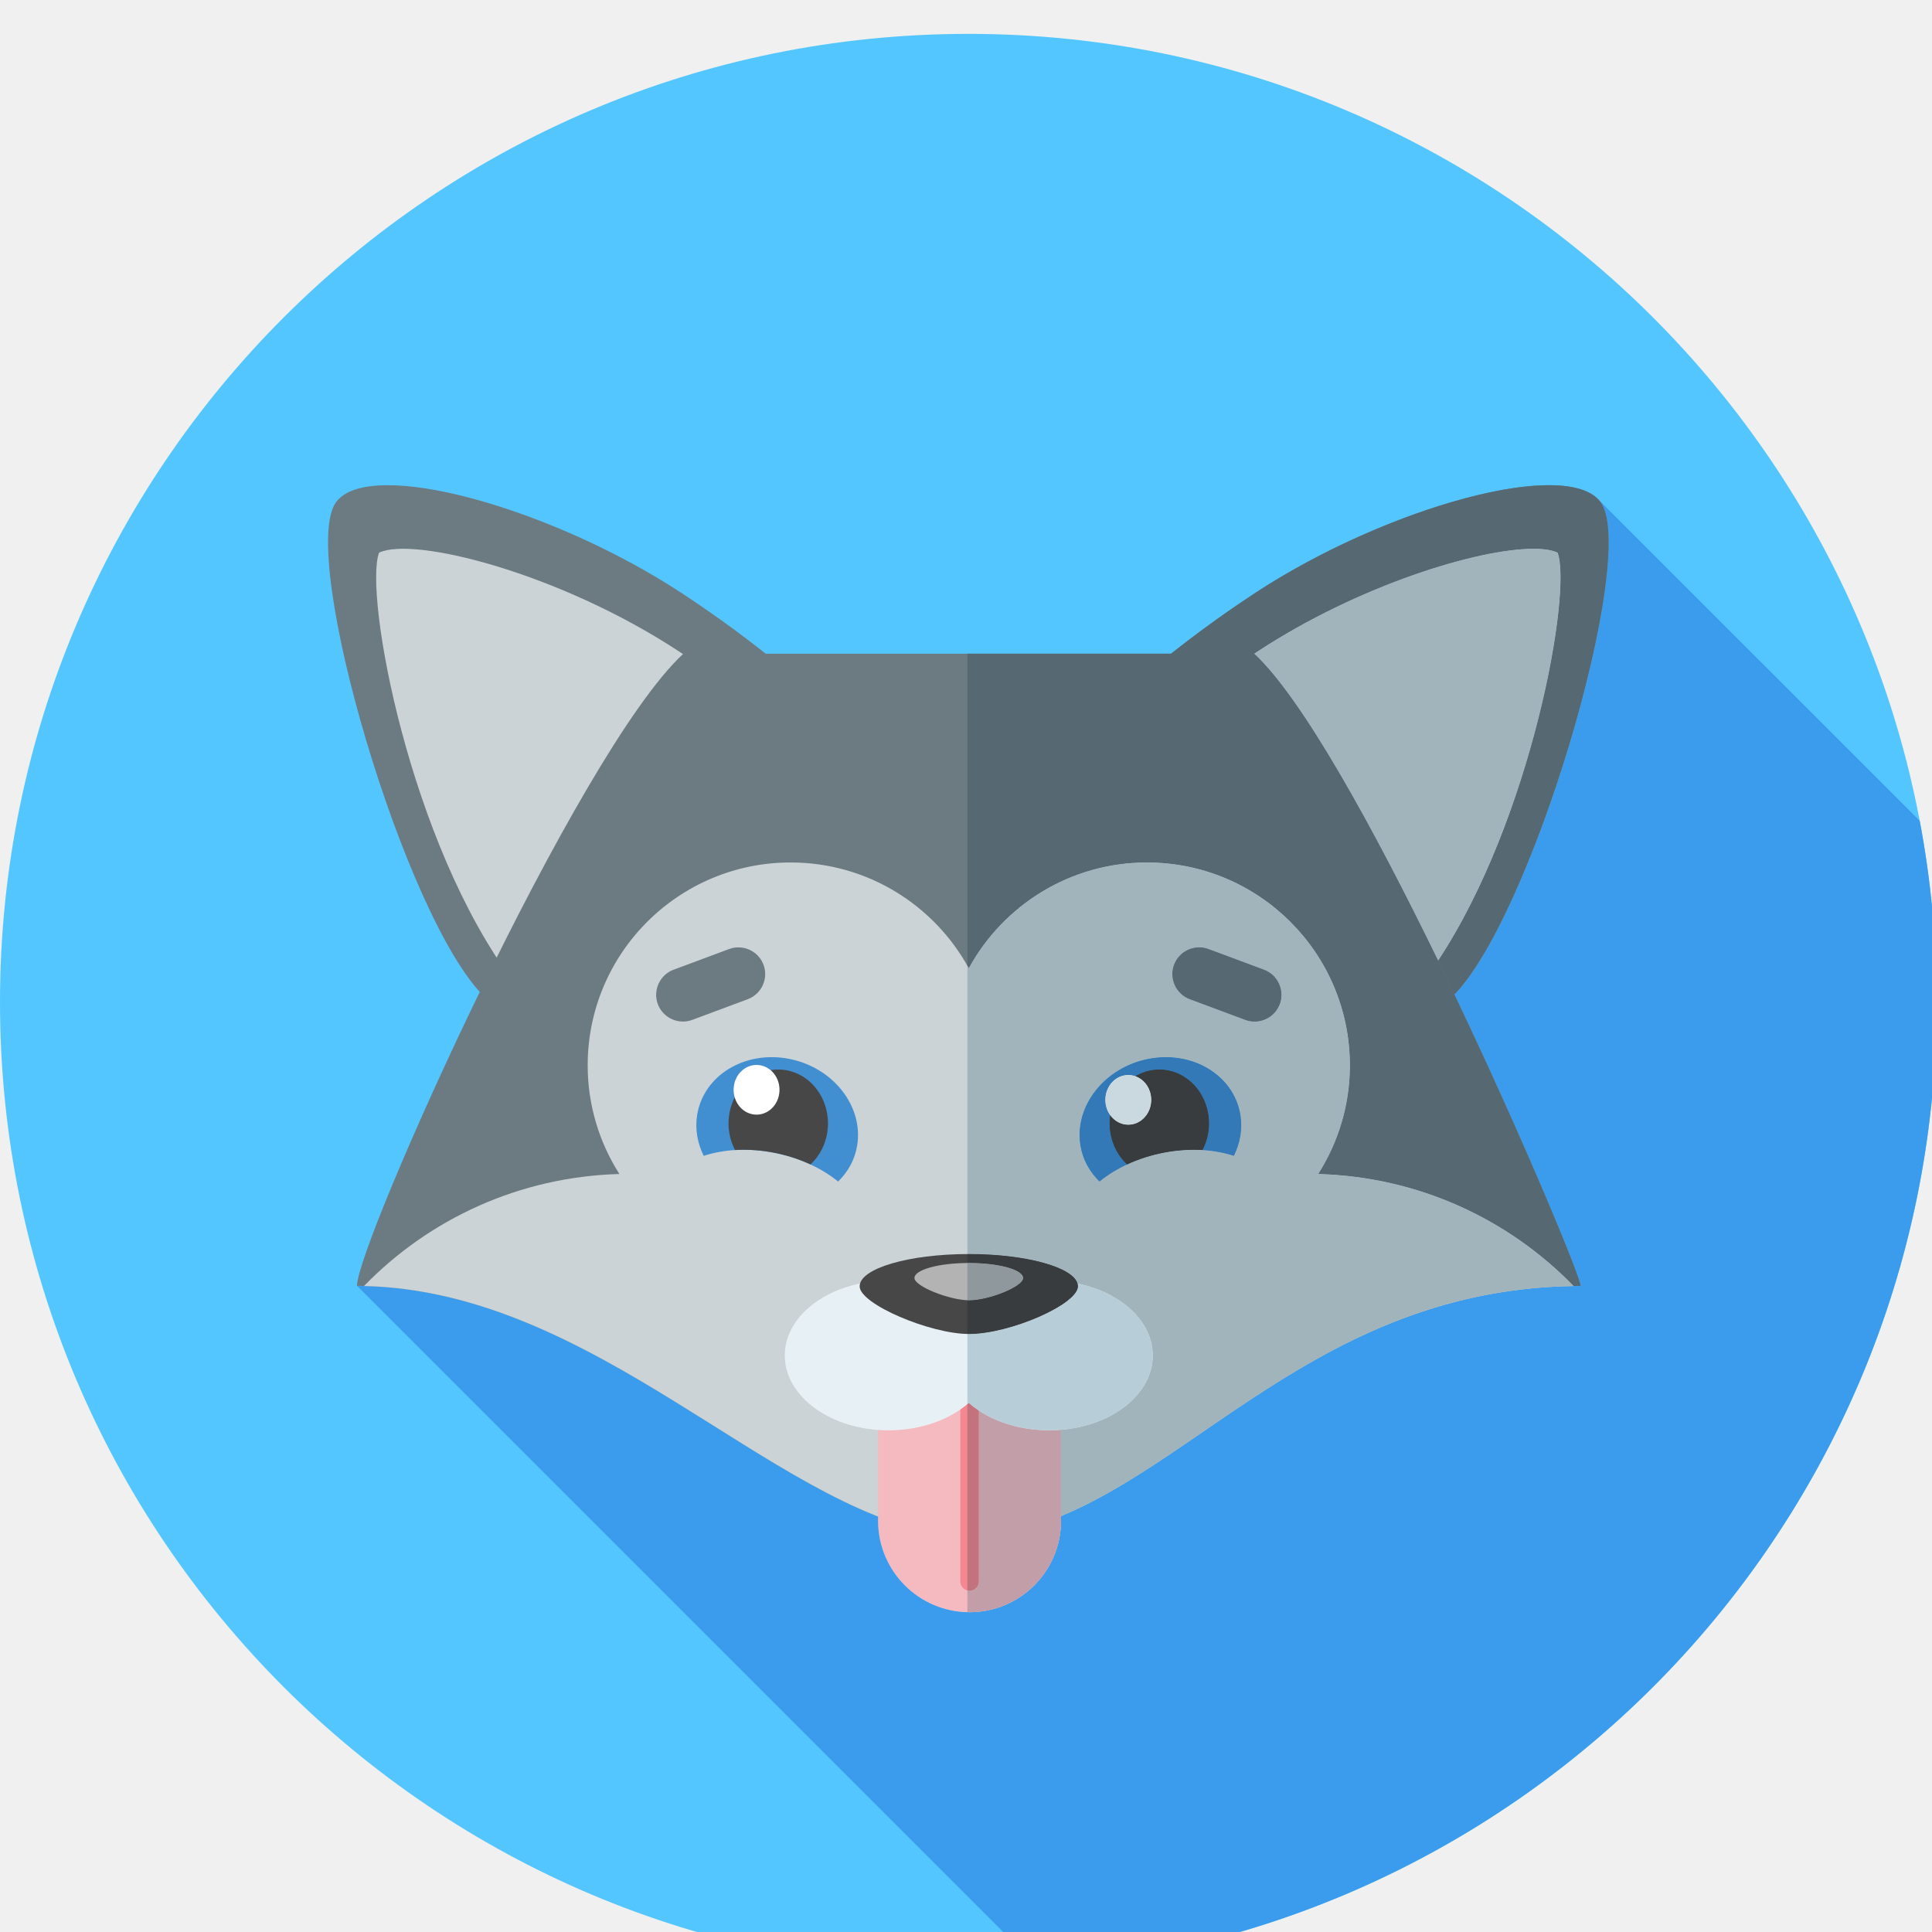
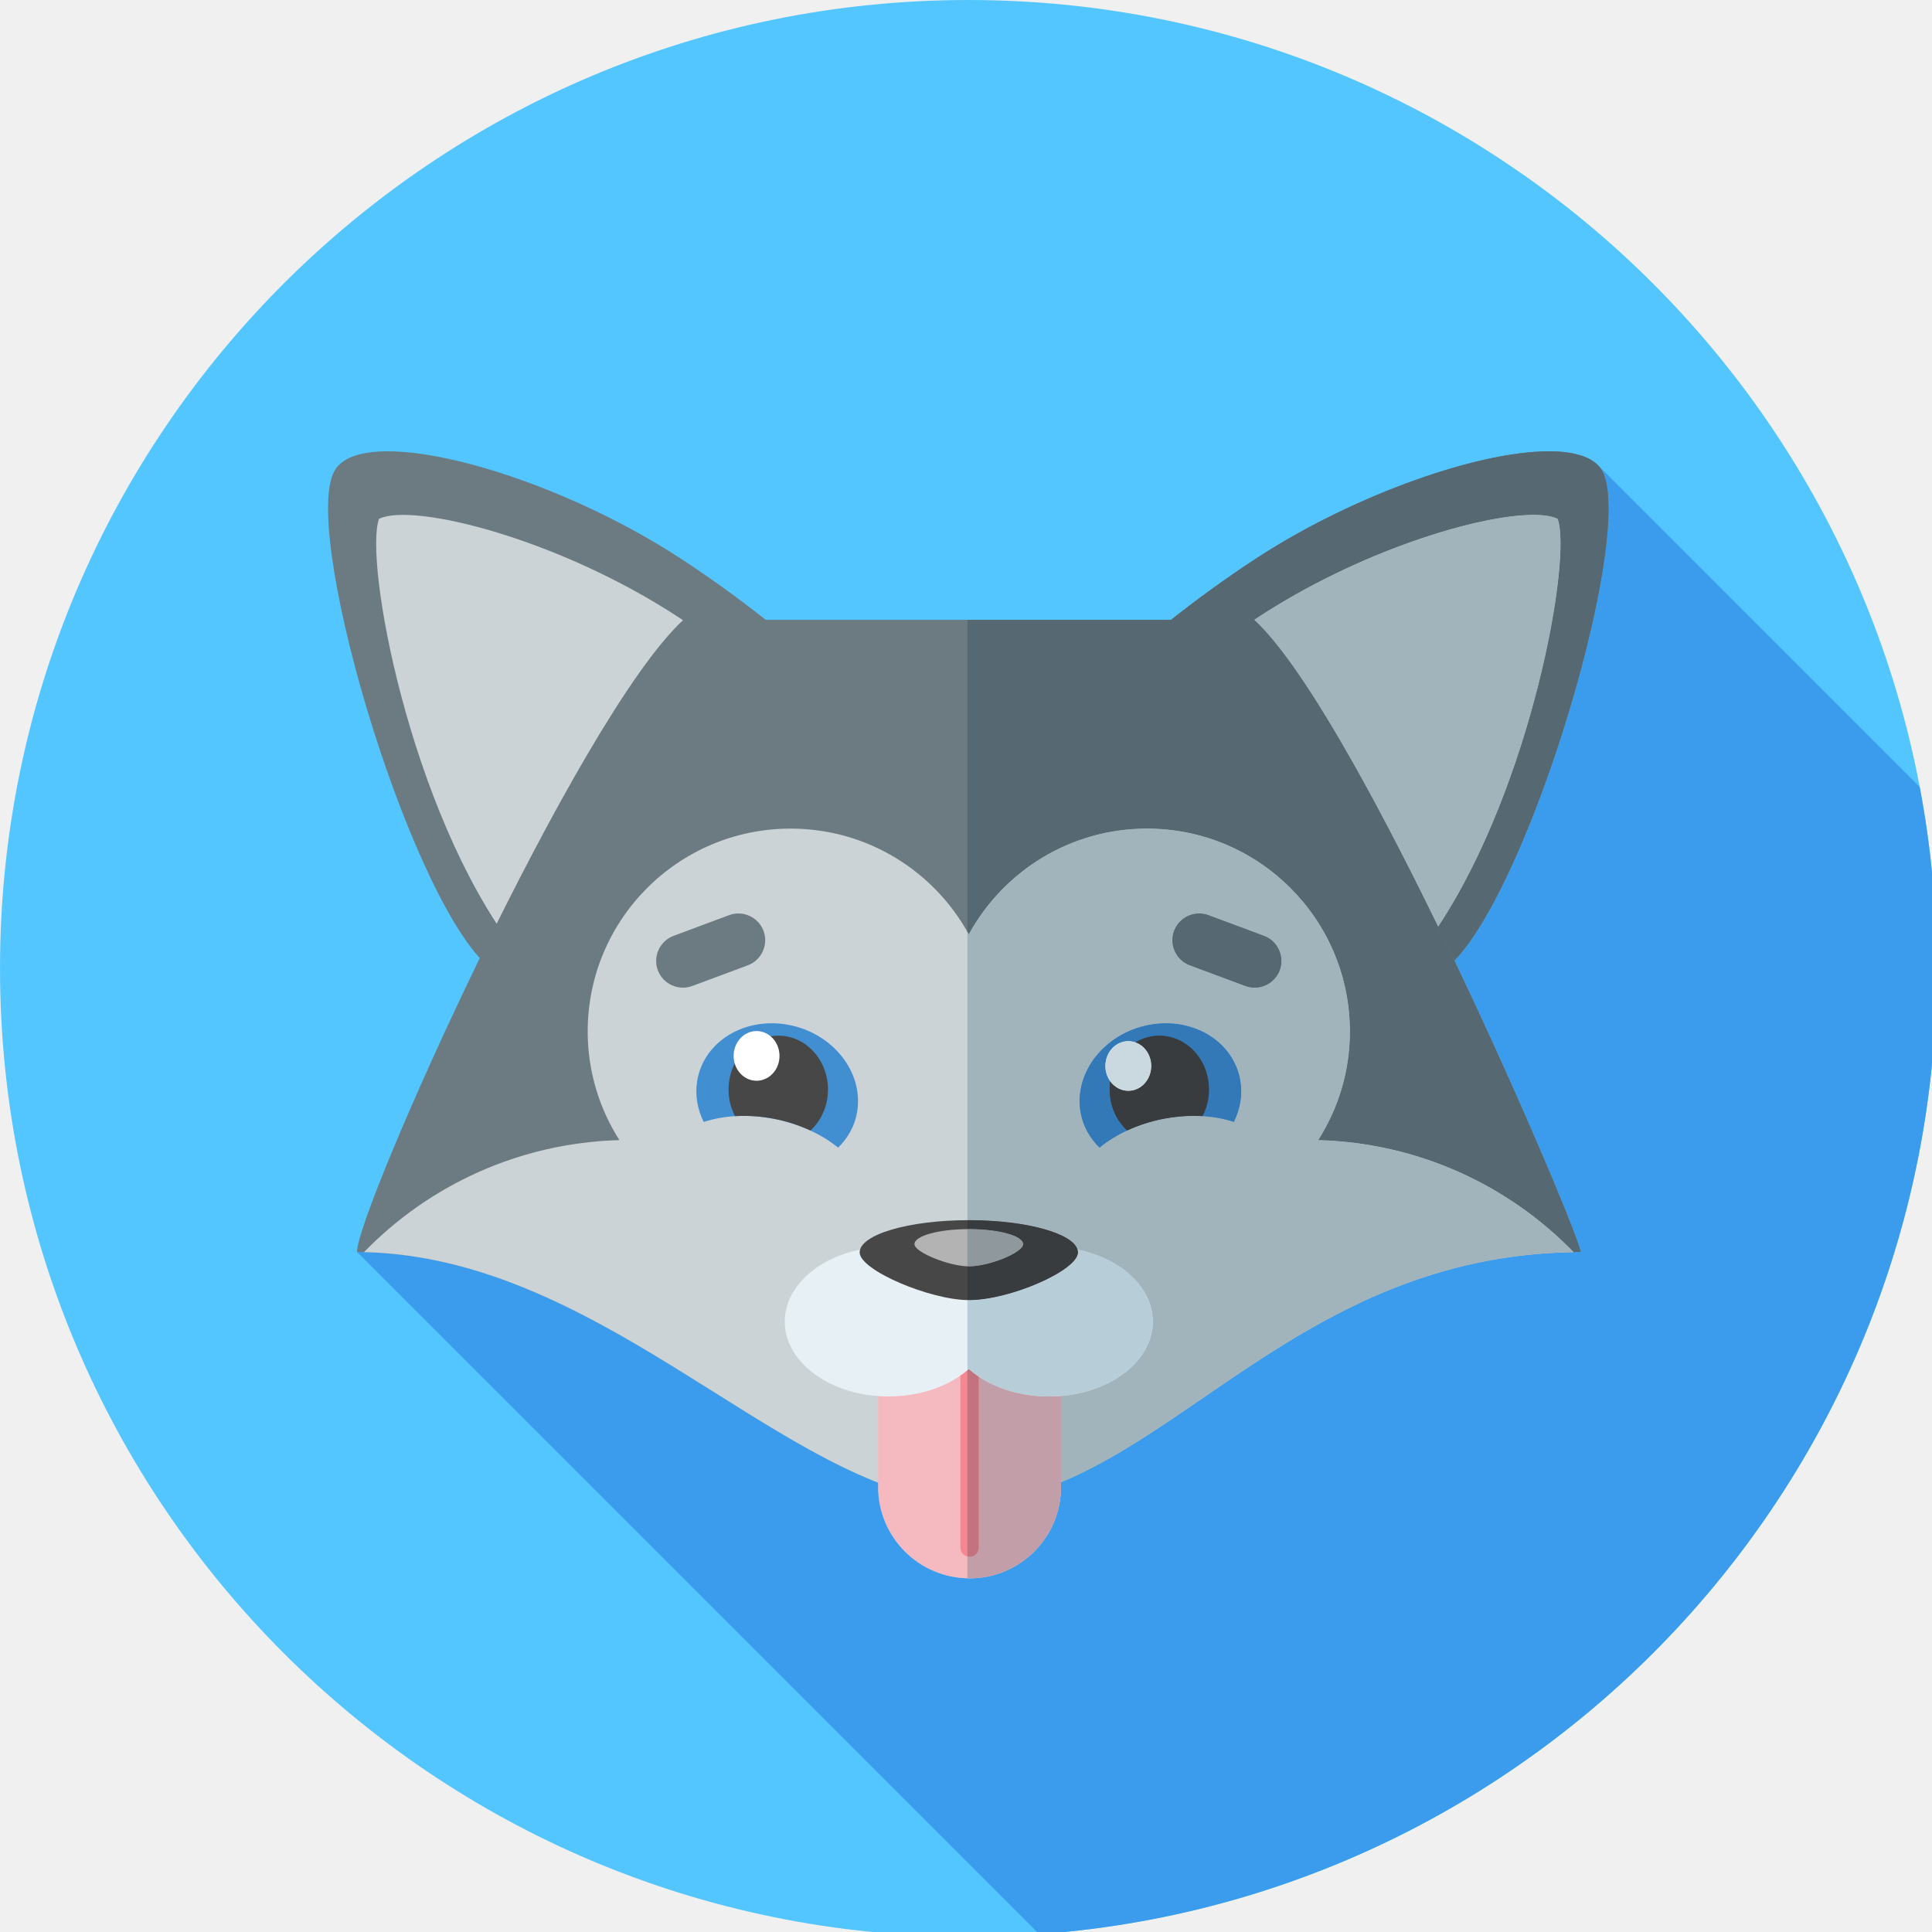
- <svg xmlns="http://www.w3.org/2000/svg" xmlns:xlink="http://www.w3.org/1999/xlink" version="1.1" x="0px" y="0px" width="174px" height="174px" viewBox="194.424 0 174 174" enable-background="new 194.424 0 174 174" xml:space="preserve">
+ <svg xmlns="http://www.w3.org/2000/svg" xmlns:xlink="http://www.w3.org/1999/xlink" version="1.1" x="0px" y="0px" width="174px" height="174px" viewBox="0 219.723 174 174" enable-background="new 0 219.723 174 174" xml:space="preserve">
  <defs>
</defs>
+   <path fill="#54C6FF" d="M174.423,306.935c0,48.166-39.045,87.212-87.211,87.212S0.001,355.101,0.001,306.935  s39.045-87.212,87.211-87.212S174.423,258.769,174.423,306.935" />
  <g>
    <defs>
-       <path id="SVGID_8_" d="M0,87.212c0,48.165,39.046,87.212,87.212,87.212    c48.165,0,87.212-39.047,87.212-87.212C174.424,39.046,135.377,0,87.212,0    C39.046,0,0,39.046,0,87.212" />
+       <path id="SVGID_6_" d="M0.001,306.935c0,48.164,39.045,87.212,87.211,87.212s87.211-39.048,87.211-87.212    c0-48.166-39.045-87.212-87.211-87.212S0.001,258.769,0.001,306.935" />
    </defs>
-     <clipPath id="SVGID_12_">
-       <use xlink:href="#SVGID_8_" overflow="visible" />
+     <clipPath id="SVGID_10_">
+       <use xlink:href="#SVGID_6_" overflow="visible" />
    </clipPath>
-     <g clip-path="url(#SVGID_12_)">
+     <g clip-path="url(#SVGID_10_)">
      <defs>
-         <polyline id="SVGID_10_" points="47.617,229.656 242.288,229.656 242.288,42.061 47.617,42.061      47.617,229.656    " />
+         <polyline id="SVGID_8_" points="32.153,453.68 244.671,453.68 244.671,261.708 32.153,261.708 32.153,453.68    " />
      </defs>
-       <clipPath id="SVGID_14_">
-         <use xlink:href="#SVGID_10_" overflow="visible" />
+       <clipPath id="SVGID_12_">
+         <use xlink:href="#SVGID_8_" overflow="visible" />
      </clipPath>
-       <path clip-path="url(#SVGID_14_)" fill="#EDB4C5" d="M126.174,165.258    c-7.942,3.972-16.578,6.769-25.673,8.16v0    C109.596,172.027,118.231,169.23,126.174,165.258 M126.215,165.237    c-0.003,0.001-0.005,0.002-0.007,0.003C126.21,165.24,126.212,165.239,126.215,165.237     M173.639,75.457c0.518,3.845,0.785,7.769,0.785,11.755l0,0    C174.424,83.226,174.156,79.301,173.639,75.457L173.639,75.457" />
-       <path clip-path="url(#SVGID_14_)" fill="#D64C6F" d="M140.757,42.576c0.145,0.31,0.253,0.686,0.328,1.12    c0.001,0,0.001,0.001,0.001,0.002c0.001,0.006,0.002,0.013,0.003,0.019    c0,0.001,0.001,0.002,0.001,0.003c0.001,0.006,0.002,0.012,0.003,0.018    c0,0.002,0.001,0.004,0.001,0.006c0.001,0.004,0.002,0.01,0.002,0.014    c0.001,0.003,0.001,0.006,0.002,0.01c0.001,0.003,0.001,0.006,0.002,0.01    c0,0.005,0.001,0.01,0.002,0.015c0,0.002,0.001,0.004,0.001,0.007    c0.001,0.005,0.002,0.011,0.003,0.017c0,0.002,0,0.004,0.001,0.006    c0.001,0.006,0.002,0.013,0.003,0.019c0,0.001,0,0.001,0,0.002    c0.07,0.458,0.105,0.978,0.109,1.548v0.012c0,0.056,0,0.114,0,0.171v0.011    c-0.004,0.623-0.044,1.303-0.117,2.033c-0.901,8.97-6.827,25.235-11.997,30.015    c4.427,8.431,7.294,17.378,7.361,25.342c0,0.002,0,0.003,0,0.005    c0,0.029,0,0.058,0.001,0.088c0,0.003,0,0.007,0,0.01c0,0.028,0,0.057,0,0.085    c0,0.003,0,0.006,0,0.009c0,0.029,0,0.059,0,0.088l0,0l0,0l0,0    c0,14.535-35.104,37.709-49.365,37.709c-8.204,0-27.313-9.028-39.206-20.156l52.605,52.605    c9.095-1.391,17.73-4.188,25.673-8.16c0.012-0.006,0.021-0.011,0.034-0.017    c0.002-0.001,0.004-0.002,0.007-0.003c28.584-14.317,48.209-43.88,48.209-78.025    c0-3.986-0.268-7.911-0.785-11.755L140.757,42.576" />
+       <path clip-path="url(#SVGID_12_)" fill="#3B9CED" d="M144.007,261.708L144.007,261.708l-0.004,0.003    c0.051,0.057,0.1,0.116,0.145,0.178l0,0c0.004,0.004,0.008,0.009,0.01,0.014c0.002,0.001,0.002,0.002,0.002,0.002    c0.004,0.004,0.006,0.008,0.01,0.012c0,0.001,0,0.001,0,0.001c0.004,0.005,0.006,0.009,0.01,0.014c0,0,0,0,0,0.001    c0.475,0.676,0.693,1.898,0.699,3.521v0.145c-0.008,1.949-0.311,4.449-0.84,7.262c0,0.001,0,0.002,0,0.003    c-0.002,0.01-0.006,0.023-0.008,0.033c-0.002,0.011-0.004,0.021-0.006,0.031c0,0.004,0,0.005-0.002,0.01    c-2.182,11.538-8.137,28.232-13.027,33.309c6.266,13.138,11.357,25.479,11.357,26.232c-0.107,0-0.221,0-0.332,0.002    c-0.102,0.002-0.203,0.005-0.301,0.012l0,0l0,0c-0.023,0-0.047,0.001-0.07,0.001c-0.006,0-0.01,0-0.016,0    c-0.018,0.001-0.035,0.001-0.053,0.001c-0.008,0-0.014,0.001-0.021,0.001c-0.016,0-0.033,0-0.049,0.001c-0.006,0-0.014,0-0.02,0    c-0.018,0.001-0.035,0.001-0.053,0.001c-0.004,0-0.012,0.001-0.016,0.001c-0.02,0-0.039,0.001-0.059,0.001    c-0.002,0-0.008,0-0.01,0c-6.107,0.143-11.398,1.445-16.141,3.36c-0.002,0.001-0.002,0.001-0.004,0.002    c-0.004,0.002-0.01,0.004-0.014,0.006c-8.602,3.478-15.396,8.969-21.99,13.197c0,0.001-0.002,0.001-0.002,0.002    c-0.002,0-0.002,0-0.002,0.001c-2.547,1.633-5.064,3.078-7.645,4.146v0.42l0,0c0,4.55-3.688,8.238-8.236,8.238    s-8.236-3.688-8.236-8.238v-0.375c-13.619-5.34-28.029-20.353-46.301-20.766c-0.203-0.014-0.42-0.014-0.625-0.014l61.439,61.438    c45.182-3.271,80.824-40.967,80.824-86.981c0-5.586-0.525-11.045-1.529-16.338L144.007,261.708" />
    </g>
  </g>
-   <path fill="#54C6FF" d="M368.847,90.263c0,48.166-39.046,87.212-87.212,87.212  s-87.211-39.046-87.211-87.212S233.469,3.051,281.635,3.051S368.847,42.097,368.847,90.263" />
+   <path fill="#6C7B82" d="M43.669,306.486c-7.184-6.935-16.867-39.916-13.395-44.598c3.023-4.075,19.396,0.518,31.063,8.159  c6.691,4.384,11.947,8.895,15.801,12.774C65.147,289.123,55.659,300.187,43.669,306.486" />
+   <path fill="#CBD3D6" d="M46.272,305.119c-9.396-12.467-13.52-34.976-12.131-38.675c3.137-1.492,16.266,1.857,26.941,8.852  c4.412,2.889,8.604,6.128,12.305,9.496L46.272,305.119z" />
+   <path fill="#6C7B82" d="M130.753,306.486c7.186-6.935,16.869-39.916,13.395-44.598c-3.021-4.075-19.396,0.518-31.061,8.159  c-6.691,4.384-11.947,8.895-15.801,12.774C109.276,289.123,118.763,300.187,130.753,306.486" />
+   <path fill="#CBD3D6" d="M128.151,305.119c9.396-12.467,13.52-34.976,12.131-38.675c-3.139-1.492-16.268,1.857-26.943,8.852  c-4.412,2.889-8.604,6.128-12.303,9.496L128.151,305.119" />
+   <path fill="#6C7B82" d="M142.353,332.478c-0.207,0-0.428,0-0.635,0.014c-24.766,0.387-36.145,19.832-51.766,22.352  c-0.881,0.152-1.791,0.221-2.701,0.221c-0.895,0-1.803-0.082-2.699-0.234c-15.275-2.604-31.035-21.869-51.768-22.338  c-0.205-0.014-0.426-0.014-0.633-0.014c0-3.787,19.836-48.116,29.396-56.933h51.408  C122.517,284.361,142.353,330.989,142.353,332.478" />
+   <path fill="#CBD3D6" d="M118.72,322.404c1.799-2.829,2.855-6.179,2.855-9.78c0-10.095-8.184-18.276-18.275-18.276  c-6.924,0-12.947,3.851-16.047,9.526c-3.102-5.676-9.125-9.526-16.049-9.526c-10.092,0-18.275,8.182-18.275,18.276  c0,3.602,1.057,6.951,2.855,9.78c-9.01,0.247-17.139,4.054-22.998,10.087c20.73,0.469,36.49,19.734,51.766,22.338  c0.896,0.152,1.805,0.234,2.701,0.234c0.908,0,1.816-0.068,2.699-0.22c15.621-2.521,27-21.966,51.768-22.353  C135.858,326.458,127.729,322.651,118.72,322.404" />
+   <path fill="#F5BABF" d="M87.321,361.87c-4.549,0-8.236-3.688-8.236-8.238v-12.528h16.473v12.528  C95.558,358.182,91.87,361.87,87.321,361.87" />
+   <path fill="#F58790" d="M86.491,341.657v17.443c0,0.459,0.371,0.83,0.83,0.83s0.83-0.371,0.83-0.83v-17.443  c0-0.459-0.371-0.83-0.83-0.83S86.491,341.198,86.491,341.657" />
+   <path fill="#E7F1F5" d="M89.366,338.749c0,3.724-4.184,6.742-9.344,6.742s-9.344-3.019-9.344-6.742c0-3.723,4.184-6.74,9.344-6.74  S89.366,335.026,89.366,338.749" />
+   <path fill="#E7F1F5" d="M103.825,338.749c0,3.724-4.184,6.742-9.344,6.742s-9.344-3.019-9.344-6.742c0-3.723,4.184-6.74,9.344-6.74  S103.825,335.026,103.825,338.749" />
+   <path fill="#474747" d="M97.081,332.521c0,1.605-6.09,4.291-9.828,4.291c-3.461,0-9.83-2.686-9.83-4.291  c0-1.606,4.4-2.908,9.83-2.908C92.681,329.612,97.081,330.914,97.081,332.521" />
+   <path fill="#B3B3B3" d="M92.146,331.773c0,0.749-3.033,2.001-4.895,2.001c-1.723,0-4.893-1.252-4.893-2.001s2.191-1.354,4.893-1.354  C89.954,330.419,92.146,331.024,92.146,331.773" />
+   <path fill="#418ED1" d="M103.464,312.028c-3.98,0.76-6.738,4.256-6.16,7.807c0.207,1.279,0.832,2.384,1.719,3.248  c1.502-1.221,3.52-2.166,5.816-2.604s4.492-0.298,6.289,0.291c0.561-1.14,0.797-2.408,0.588-3.688  C111.138,313.53,107.444,311.269,103.464,312.028" />
  <g>
    <defs>
-       <path id="SVGID_4_" d="M194.424,90.263c0,48.165,39.045,87.212,87.211,87.212    s87.211-39.047,87.211-87.212c0-48.166-39.045-87.212-87.211-87.212    S194.424,42.097,194.424,90.263" />
+       <path id="SVGID_5_" d="M103.464,312.028c-3.98,0.761-6.74,4.255-6.16,7.807c0.207,1.279,0.832,2.383,1.717,3.247    c1.504-1.22,3.521-2.165,5.818-2.604c2.297-0.438,4.492-0.297,6.289,0.293c0.559-1.142,0.797-2.409,0.59-3.688    c-0.504-3.088-3.363-5.2-6.717-5.2C104.499,311.882,103.983,311.929,103.464,312.028" />
+     </defs>
+     <clipPath id="SVGID_14_">
+       <use xlink:href="#SVGID_5_" overflow="visible" />
+     </clipPath>
+     <path clip-path="url(#SVGID_14_)" fill="#474747" d="M108.819,317.003c0.43,2.639-1.197,5.153-3.633,5.619   c-2.434,0.465-4.756-1.297-5.186-3.935c-0.428-2.638,1.197-5.153,3.633-5.618C106.067,312.604,108.39,314.365,108.819,317.003" />
+     <path clip-path="url(#SVGID_14_)" fill="#FFFFFF" d="M103.653,315.339c0.197,1.217-0.553,2.378-1.676,2.593   c-1.125,0.215-2.197-0.599-2.395-1.815c-0.199-1.218,0.551-2.379,1.676-2.594C102.382,313.309,103.454,314.122,103.653,315.339" />
+   </g>
+   <path fill="#418ED1" d="M71.04,312.028c-3.98-0.76-7.674,1.502-8.252,5.053c-0.209,1.28,0.029,2.549,0.588,3.688  c1.797-0.589,3.992-0.729,6.289-0.291s4.314,1.384,5.818,2.604c0.885-0.864,1.51-1.969,1.717-3.248  C77.778,316.284,75.021,312.788,71.04,312.028" />
+   <g>
+     <defs>
+       <path id="SVGID_4_" d="M62.786,317.082c-0.207,1.279,0.031,2.547,0.59,3.688c1.797-0.59,3.992-0.73,6.289-0.293    c2.297,0.439,4.314,1.385,5.818,2.604c0.885-0.864,1.51-1.968,1.717-3.247c0.578-3.552-2.18-7.046-6.16-7.807    c-0.52-0.1-1.035-0.146-1.539-0.146C66.147,311.882,63.29,313.994,62.786,317.082" />
    </defs>
    <clipPath id="SVGID_16_">
      <use xlink:href="#SVGID_4_" overflow="visible" />
    </clipPath>
-     <g clip-path="url(#SVGID_16_)">
+     <path clip-path="url(#SVGID_16_)" fill="#474747" d="M74.503,318.688c-0.43,2.638-2.752,4.399-5.186,3.935   c-2.436-0.465-4.063-2.981-3.633-5.618c0.43-2.638,2.752-4.399,5.186-3.935C73.306,313.534,74.931,316.05,74.503,318.688" />
+     <path clip-path="url(#SVGID_16_)" fill="#FFFFFF" d="M70.173,315.209c-0.197,1.217-1.27,2.03-2.395,1.815   c-1.123-0.215-1.873-1.375-1.676-2.592c0.199-1.219,1.27-2.031,2.395-1.816C69.62,312.831,70.37,313.992,70.173,315.209" />
+   </g>
+   <path fill="#6C7B82" d="M67.349,306.661l-5.002,1.863c-1.242,0.462-2.639-0.176-3.102-1.418c-0.461-1.242,0.178-2.638,1.418-3.1  l5.002-1.863c1.244-0.463,2.639,0.175,3.102,1.418C69.229,304.804,68.591,306.198,67.349,306.661" />
+   <path fill="#6C7B82" d="M107.155,306.661l5.002,1.863c1.242,0.462,2.639-0.176,3.102-1.418c0.461-1.242-0.176-2.638-1.418-3.1  l-5.002-1.863c-1.244-0.463-2.639,0.175-3.102,1.418C105.274,304.804,105.913,306.198,107.155,306.661" />
+   <g>
+     <defs>
+       <polyline id="SVGID_3_" points="87.124,361.869 144.878,361.869 144.878,260.369 87.124,260.369 87.124,361.869   " />
+     </defs>
+     <clipPath id="SVGID_18_">
+       <use xlink:href="#SVGID_3_" overflow="visible" />
+     </clipPath>
+     <path clip-path="url(#SVGID_18_)" fill="#2F85D0" d="M141.364,332.498c-0.004,0-0.006,0-0.01,0   C141.356,332.498,141.362,332.498,141.364,332.498 M141.438,332.496c-0.006,0-0.01,0.001-0.016,0.001   C141.427,332.497,141.435,332.496,141.438,332.496 M141.511,332.495c-0.006,0-0.014,0-0.02,0   C141.497,332.495,141.505,332.495,141.511,332.495 M141.581,332.493c-0.006,0-0.016,0.001-0.021,0.001   C141.567,332.494,141.573,332.493,141.581,332.493 M141.649,332.492c-0.006,0-0.01,0-0.016,0   C141.64,332.492,141.644,332.492,141.649,332.492 M142.021,332.479c-0.102,0.002-0.203,0.005-0.301,0.012l0,0l0,0   C141.817,332.484,141.919,332.481,142.021,332.479 M144.024,272.927c0,0.003,0,0.007-0.002,0.01   C144.024,272.932,144.024,272.931,144.024,272.927 M144.038,272.862c-0.002,0.011-0.006,0.022-0.008,0.033   C144.032,272.886,144.036,272.872,144.038,272.862 M144.179,261.932c1.049,1.496,0.848,5.67-0.141,10.928   c0.529-2.813,0.832-5.313,0.84-7.262v-0.145C144.872,263.83,144.653,262.607,144.179,261.932 M144.169,261.917   c0.004,0.005,0.006,0.009,0.01,0.014C144.175,261.926,144.173,261.922,144.169,261.917 M144.159,261.904   c0.004,0.004,0.006,0.008,0.01,0.012C144.165,261.912,144.163,261.908,144.159,261.904 M144.147,261.889L144.147,261.889   c0.004,0.005,0.008,0.009,0.01,0.014C144.155,261.897,144.151,261.893,144.147,261.889L144.147,261.889" />
+     <path clip-path="url(#SVGID_18_)" fill="#566972" d="M139.567,260.369h-0.145c-6.291,0.029-17.082,3.802-25.619,9.216   c-0.24,0.153-0.48,0.308-0.717,0.463l0,0c-2.793,1.829-5.32,3.679-7.615,5.497h-0.012l0,0h7.496   c0.002,0.001,0.002,0.001,0.002,0.002c0.127-0.084,0.254-0.168,0.381-0.251c9-5.896,19.74-9.201,24.771-9.201   c0.938,0,1.678,0.115,2.172,0.35c1.318,3.515-2.338,24.008-10.764,36.736c0.496,1.02,0.986,2.039,1.471,3.054   c4.895-5.068,10.85-21.761,13.033-33.298c0.002-0.003,0.002-0.007,0.002-0.01c0.002-0.011,0.004-0.021,0.006-0.031   s0.006-0.022,0.008-0.033c0-0.001,0-0.002,0-0.003c0.988-5.258,1.189-9.432,0.141-10.928c0-0.001,0-0.001,0-0.001   c-0.004-0.005-0.006-0.009-0.01-0.014c0,0,0,0,0-0.001c-0.004-0.004-0.006-0.008-0.01-0.012c0-0.001,0-0.001-0.002-0.002   c-0.002-0.005-0.006-0.009-0.01-0.014l0,0C143.382,260.855,141.757,260.38,139.567,260.369" />
+     <path clip-path="url(#SVGID_18_)" fill="#A1B4BC" d="M138.11,266.095c-5.031,0-15.771,3.306-24.771,9.201   c-0.127,0.083-0.254,0.167-0.381,0.251c4.342,4.005,10.801,15.806,16.561,27.634c8.426-12.729,12.082-33.222,10.764-36.736   C139.788,266.21,139.048,266.095,138.11,266.095" />
+     <path clip-path="url(#SVGID_18_)" fill="#566972" d="M112.956,275.545h-7.496H87.124v28.099c0.043,0.077,0.086,0.153,0.129,0.23   c3.1-5.676,9.123-9.526,16.047-9.526c10.092,0,18.275,8.182,18.275,18.276c0,3.602-1.057,6.951-2.855,9.78   c9.01,0.247,17.139,4.054,23,10.087c0.098-0.007,0.199-0.01,0.301-0.012c0.111-0.002,0.223-0.002,0.332-0.002   c0-0.754-5.096-13.1-11.365-26.241c0.002-0.001,0.002-0.001,0.002-0.002c-0.484-1.015-0.975-2.034-1.471-3.054   c-5.76-11.828-12.219-23.629-16.561-27.634C112.958,275.546,112.958,275.546,112.956,275.545" />
+     <path clip-path="url(#SVGID_18_)" fill="#A1B4BC" d="M99.022,323.083c-0.887-0.864-1.512-1.969-1.719-3.248   c-0.578-3.551,2.18-7.047,6.16-7.807c0.52-0.1,1.035-0.146,1.539-0.146c3.354,0,6.211,2.112,6.713,5.199   c0.209,1.28-0.027,2.549-0.588,3.688c-0.861-0.282-1.814-0.462-2.828-0.523l0,0c-0.033-0.002-0.066-0.004-0.102-0.006   c-0.229-0.012-0.461-0.019-0.695-0.019c-0.859,0-1.754,0.083-2.664,0.257C102.542,320.917,100.524,321.862,99.022,323.083    M112.991,308.675c-0.277,0-0.561-0.048-0.834-0.15l-5.002-1.863c-1.242-0.463-1.881-1.857-1.418-3.1   c0.359-0.968,1.285-1.569,2.266-1.569c0.277,0,0.561,0.049,0.836,0.151l5.002,1.863c1.242,0.462,1.879,1.857,1.418,3.1   C114.897,308.074,113.972,308.675,112.991,308.675 M103.3,294.348c-6.924,0-12.947,3.851-16.047,9.526   c-0.043-0.077-0.086-0.153-0.129-0.23v25.969c0.043,0,0.086,0,0.129,0c5.137,0,9.355,1.166,9.791,2.653   c3.914,0.804,6.781,3.401,6.781,6.483c0,3.461-3.615,6.313-8.268,6.698v7.765l0,0v-0.004c12.943-5.354,24.314-20.21,45.797-20.71   c0.004,0,0.006,0,0.01,0c0.02-0.001,0.039-0.001,0.059-0.001c0.006,0,0.01-0.001,0.016-0.001c0.02,0,0.035,0,0.053-0.001   c0.006,0,0.014,0,0.02,0c0.018-0.001,0.031-0.001,0.049-0.001c0.006,0,0.016-0.001,0.021-0.001c0.018,0,0.035,0,0.053-0.001   c0.006,0,0.01,0,0.016,0c0.023,0,0.047-0.001,0.07-0.001l0,0c-5.861-6.033-13.99-9.84-23-10.087   c1.799-2.829,2.855-6.179,2.855-9.78C121.575,302.529,113.392,294.348,103.3,294.348" />
+     <path clip-path="url(#SVGID_18_)" fill="#C29EA8" d="M88.151,343.708v15.393c0,0.459-0.371,0.83-0.83,0.83   c-0.068,0-0.133-0.008-0.197-0.023v1.941l0.197,0.021c4.549,0,8.236-3.688,8.236-8.237v-0.42v-7.765   c-0.352,0.029-0.711,0.044-1.076,0.044C92.04,345.491,89.815,344.815,88.151,343.708" />
+     <path clip-path="url(#SVGID_18_)" fill="#C2737E" d="M87.251,343.021c-0.041,0.037-0.084,0.073-0.127,0.109v16.777   c0.064,0.016,0.129,0.023,0.197,0.023c0.459,0,0.83-0.371,0.83-0.83v-15.393C87.829,343.495,87.528,343.265,87.251,343.021" />
+     <path clip-path="url(#SVGID_18_)" fill="#B7CDD7" d="M87.124,342.906v0.224c0.043-0.036,0.086-0.072,0.127-0.109   C87.208,342.982,87.167,342.944,87.124,342.906" />
+     <path clip-path="url(#SVGID_18_)" fill="#B7CDD7" d="M97.044,332.266c0.025,0.084,0.037,0.169,0.037,0.255   c0,1.605-6.09,4.291-9.828,4.291c-0.043,0-0.086,0-0.129-0.001v6.096c0.043,0.038,0.084,0.076,0.127,0.114   c0.277,0.244,0.578,0.475,0.9,0.688c1.664,1.107,3.889,1.783,6.33,1.783c0.365,0,0.725-0.015,1.076-0.044   c4.652-0.386,8.268-3.237,8.268-6.698C103.825,335.667,100.958,333.069,97.044,332.266" />
+     <path clip-path="url(#SVGID_18_)" fill="#383C3E" d="M87.253,329.612c-0.043,0-0.086,0-0.129,0v0.807c0.043,0,0.086,0,0.127,0   c2.703,0,4.895,0.605,4.895,1.354s-3.033,2.001-4.895,2.001c-0.041,0-0.084-0.001-0.127-0.002v3.038   c0.043,0.001,0.086,0.001,0.129,0.001c3.738,0,9.828-2.686,9.828-4.291c0-0.086-0.012-0.171-0.037-0.255   C96.608,330.778,92.39,329.612,87.253,329.612" />
+     <path clip-path="url(#SVGID_18_)" fill="#8E989D" d="M87.251,330.419c-0.041,0-0.084,0-0.127,0v3.354   c0.043,0.001,0.086,0.002,0.127,0.002c1.861,0,4.895-1.252,4.895-2.001S89.954,330.419,87.251,330.419" />
+     <path clip-path="url(#SVGID_18_)" fill="#3379B8" d="M105.003,311.882c-0.504,0-1.02,0.047-1.539,0.146   c-3.98,0.76-6.738,4.256-6.16,7.807c0.207,1.279,0.832,2.384,1.719,3.248c1.502-1.221,3.52-2.166,5.816-2.604   c0.91-0.174,1.805-0.257,2.664-0.257c0.234,0,0.467,0.007,0.695,0.019c-0.229-0.013-0.463-0.019-0.699-0.019   c-0.857,0-1.752,0.083-2.66,0.256c-1.195,0.229-2.314,0.595-3.326,1.064c-0.768-0.706-1.322-1.695-1.512-2.854   c-0.088-0.54-0.088-1.073-0.016-1.587c-0.199-0.278-0.342-0.612-0.402-0.984c-0.199-1.218,0.551-2.379,1.676-2.594   c0.121-0.022,0.24-0.034,0.359-0.034c0.219,0,0.432,0.038,0.633,0.108c0.42-0.251,0.883-0.433,1.383-0.527   c0.262-0.05,0.523-0.074,0.781-0.074c2.133,0,4.021,1.654,4.404,4.008c0.188,1.159-0.02,2.295-0.52,3.243   c1.014,0.062,1.967,0.241,2.828,0.523c0.561-1.14,0.797-2.408,0.588-3.688C111.214,313.994,108.356,311.882,105.003,311.882" />
+     <path clip-path="url(#SVGID_18_)" fill="#383C3E" d="M104.415,312.995c-0.258,0-0.52,0.024-0.781,0.074   c-0.5,0.095-0.963,0.276-1.383,0.527c0.705,0.246,1.264,0.896,1.402,1.742c0.197,1.217-0.553,2.378-1.676,2.593   c-0.121,0.023-0.242,0.034-0.361,0.034c-0.648,0-1.246-0.33-1.631-0.865c-0.072,0.514-0.072,1.047,0.016,1.587   c0.189,1.159,0.744,2.148,1.512,2.854c1.012-0.47,2.131-0.836,3.326-1.064c0.908-0.173,1.803-0.256,2.66-0.256   c0.236,0,0.471,0.006,0.699,0.019c0.035,0.002,0.068,0.004,0.102,0.006l0,0c0.5-0.948,0.707-2.084,0.52-3.243   C108.437,314.649,106.548,312.995,104.415,312.995" />
+     <path clip-path="url(#SVGID_18_)" fill="#CAD9E0" d="M101.618,313.488c-0.119,0-0.238,0.012-0.359,0.034   c-1.125,0.215-1.875,1.376-1.676,2.594c0.061,0.372,0.203,0.706,0.402,0.984c0.385,0.535,0.982,0.865,1.631,0.865   c0.119,0,0.24-0.011,0.361-0.034c1.123-0.215,1.873-1.376,1.676-2.593c-0.139-0.846-0.697-1.496-1.402-1.742   C102.05,313.526,101.837,313.488,101.618,313.488" />
+     <path clip-path="url(#SVGID_18_)" fill="#566972" d="M108.003,301.992c-0.98,0-1.906,0.602-2.266,1.569   c-0.463,1.242,0.176,2.637,1.418,3.1l5.002,1.863c0.273,0.103,0.557,0.15,0.834,0.15c0.98,0,1.906-0.601,2.268-1.568   c0.461-1.242-0.176-2.638-1.418-3.1l-5.002-1.863C108.563,302.041,108.28,301.992,108.003,301.992" />
+   </g>
+   <g>
+     <defs>
+       <path id="SVGID_1_" d="M0,87.212c0,48.165,39.046,87.212,87.212,87.212c48.165,0,87.212-39.047,87.212-87.212    C174.424,39.046,135.377,0,87.212,0C39.046,0,0,39.046,0,87.212" />
+     </defs>
+     <clipPath id="SVGID_20_">
+       <use xlink:href="#SVGID_1_" overflow="visible" />
+     </clipPath>
+     <g clip-path="url(#SVGID_20_)">
      <defs>
-         <polyline id="SVGID_6_" points="226.576,237.008 439.094,237.008 439.094,45.037 226.576,45.037      226.576,237.008    " />
+         <polyline id="SVGID_2_" points="47.617,229.655 242.288,229.655 242.288,42.062 47.617,42.062 47.617,229.655    " />
      </defs>
-       <clipPath id="SVGID_18_">
-         <use xlink:href="#SVGID_6_" overflow="visible" />
+       <clipPath id="SVGID_22_">
+         <use xlink:href="#SVGID_2_" overflow="visible" />
      </clipPath>
-       <path clip-path="url(#SVGID_18_)" fill="#3B9CED" d="M338.43,45.037L338.43,45.037l-0.004,0.002    c0.052,0.057,0.1,0.117,0.146,0.178l0,0c0.991,1.335,0.912,4.969,0.126,9.645    c-0.001,0.006-0.002,0.013-0.003,0.019c-0.002,0.009-0.003,0.017-0.005,0.026    c-1.947,11.543-8.184,29.389-13.271,34.667c6.267,13.139,11.358,25.479,11.358,26.233    h-0.001v0c-0.165,0-0.34,0-0.509,0.007c-0.042,0.002-0.083,0.004-0.124,0.007l0,0    c-4.207,0.065-8.028,0.681-11.549,1.67c-0.002,0-0.002,0.001-0.004,0.001    c-0.009,0.002-0.017,0.005-0.025,0.007c-0.031,0.009-0.064,0.018-0.096,0.027l0,0    c-8.535,2.424-15.307,7.039-21.553,11.318c-4.428,3.034-8.594,5.9-12.935,7.696v0.42l0,0    c0,0.094-0.002,0.187-0.005,0.279c-0.06,1.793-0.692,3.442-1.722,4.767    c-0.003,0.004-0.007,0.009-0.01,0.013c-0.002,0.002-0.004,0.004-0.005,0.007    c-1.508,1.931-3.857,3.171-6.496,3.171c-4.549,0-8.236-3.688-8.236-8.237v-0.375    c-13.62-5.34-28.028-20.354-46.3-20.766c-0.203-0.014-0.421-0.014-0.625-0.014    l61.438,61.438c45.183-3.272,80.824-40.966,80.824-86.982    c0-5.583-0.525-11.047-1.527-16.338L338.43,45.037" />
+       <path clip-path="url(#SVGID_22_)" fill="#EDB4C5" d="M132.062,162.023c-9.494,5.704-20.164,9.652-31.561,11.395l0,0    C111.896,171.675,122.567,167.727,132.062,162.023 M132.306,161.875c-0.032,0.02-0.063,0.039-0.097,0.059    C132.242,161.914,132.273,161.896,132.306,161.875 M132.34,161.855c-0.007,0.004-0.012,0.007-0.019,0.011    C132.328,161.862,132.333,161.859,132.34,161.855" />
+       <path clip-path="url(#SVGID_22_)" fill="#D64C6F" d="M140.757,42.575c0.307,0.661,0.453,1.618,0.462,2.798v0.017    c0,0.065,0,0.131,0,0.198v0.017c-0.005,0.685-0.054,1.439-0.142,2.25v0.001c-0.002,0.012-0.003,0.022-0.004,0.034    c-0.001,0.004-0.001,0.008-0.002,0.012c0,0.006-0.001,0.013-0.002,0.02c-1.002,9.029-6.853,24.985-11.965,29.711    c4.426,8.43,7.293,17.378,7.361,25.341c0,0.002,0,0.004,0,0.006c0,0.03,0,0.058,0,0.087c0,0.003,0,0.007,0,0.01    c0,0.028,0.001,0.057,0.001,0.085c0,0.003,0,0.006,0,0.009c0,0.029,0,0.059,0,0.088l0,0l0,0l0,0    c0,14.535-35.104,37.709-49.365,37.709c-8.201,0-27.3-9.021-39.192-20.144l52.592,52.592c11.396-1.742,22.066-5.69,31.561-11.395    c0.049-0.03,0.098-0.059,0.147-0.089c0.033-0.02,0.064-0.039,0.097-0.059c0.005-0.003,0.011-0.007,0.016-0.009    c0.007-0.004,0.012-0.007,0.019-0.011c25.224-15.285,42.084-42.997,42.084-74.643c0-3.986-0.268-7.911-0.786-11.755    L140.757,42.575" />
    </g>
  </g>
-   <path fill="#6C7B82" d="M238.093,89.815c-7.185-6.935-16.868-39.916-13.396-44.598  c3.023-4.075,19.397,0.518,31.062,8.159c6.691,4.384,11.947,8.895,15.801,12.775  C259.57,72.451,250.083,83.515,238.093,89.815" />
-   <path fill="#CBD3D6" d="M240.695,88.448c-9.396-12.467-13.52-34.976-12.131-38.675  c3.138-1.492,16.267,1.857,26.942,8.851c4.412,2.889,8.603,6.128,12.304,9.497  L240.695,88.448z" />
-   <path fill="#6C7B82" d="M325.177,89.815c7.185-6.935,16.869-39.916,13.395-44.598  c-3.022-4.075-19.396,0.518-31.062,8.159c-6.691,4.384-11.947,8.895-15.801,12.775  C303.699,72.451,313.187,83.515,325.177,89.815" />
-   <path fill="#CBD3D6" d="M322.574,88.448c9.396-12.467,13.52-34.976,12.131-38.675  c-3.138-1.492-16.267,1.857-26.942,8.851c-4.412,2.889-8.604,6.128-12.303,9.497  L322.574,88.448" />
-   <path fill="#6C7B82" d="M336.776,115.806c-0.207,0-0.428,0-0.635,0.014  c-24.767,0.386-36.146,19.831-51.767,22.351c-0.881,0.152-1.791,0.221-2.7,0.221  c-0.896,0-1.804-0.083-2.7-0.234c-15.275-2.604-31.035-21.87-51.767-22.338  c-0.206-0.014-0.427-0.014-0.634-0.014c0-3.788,19.837-48.117,29.396-56.933h51.409  C316.939,67.689,336.776,114.318,336.776,115.806" />
-   <path fill="#CBD3D6" d="M313.143,105.733c1.799-2.83,2.856-6.179,2.856-9.781  c0-10.094-8.184-18.276-18.276-18.276c-6.924,0-12.946,3.851-16.047,9.527  c-3.102-5.676-9.124-9.527-16.049-9.527c-10.092,0-18.275,8.182-18.275,18.276  c0,3.602,1.057,6.951,2.855,9.781c-9.01,0.247-17.139,4.054-22.998,10.087  c20.73,0.468,36.49,19.734,51.767,22.338c0.896,0.152,1.804,0.234,2.7,0.234  c0.909,0,1.817-0.069,2.7-0.22c15.62-2.521,26.999-21.966,51.767-22.352  C330.282,109.787,322.153,105.98,313.143,105.733" />
-   <path fill="#F5BABF" d="M281.744,145.198c-4.549,0-8.236-3.688-8.236-8.237v-12.529h16.474v12.529  C289.981,141.51,286.293,145.198,281.744,145.198" />
-   <path fill="#F58790" d="M280.914,124.986v17.444c0,0.459,0.371,0.831,0.83,0.831  s0.83-0.372,0.83-0.831V124.986c0-0.458-0.371-0.831-0.83-0.831  S280.914,124.527,280.914,124.986" />
-   <path fill="#E7F1F5" d="M283.789,122.078c0,3.723-4.183,6.741-9.343,6.741  c-5.161,0-9.344-3.018-9.344-6.741c0-3.723,4.183-6.741,9.344-6.741  C279.606,115.337,283.789,118.355,283.789,122.078" />
-   <path fill="#E7F1F5" d="M298.248,122.078c0,3.723-4.184,6.741-9.343,6.741  c-5.161,0-9.345-3.018-9.345-6.741c0-3.723,4.184-6.741,9.345-6.741  C294.064,115.337,298.248,118.355,298.248,122.078" />
-   <path fill="#474747" d="M291.505,115.849c0,1.606-6.091,4.292-9.829,4.292  c-3.461,0-9.83-2.686-9.83-4.292s4.4-2.907,9.83-2.907  C287.104,112.941,291.505,114.243,291.505,115.849" />
-   <path fill="#B3B3B3" d="M286.568,115.102c0,0.749-3.032,2.001-4.894,2.001  c-1.723,0-4.893-1.252-4.893-2.001s2.19-1.355,4.893-1.355S286.568,114.353,286.568,115.102" />
-   <path fill="#418ED1" d="M297.887,95.357c-3.979,0.76-6.737,4.255-6.16,7.806  c0.208,1.28,0.832,2.384,1.719,3.248c1.503-1.22,3.521-2.165,5.816-2.604  c2.297-0.439,4.492-0.298,6.289,0.291c0.561-1.14,0.798-2.408,0.589-3.688  C305.562,96.859,301.867,94.597,297.887,95.357" />
-   <g>
-     <defs>
-       <path id="SVGID_3_" d="M297.887,95.357c-3.979,0.761-6.739,4.255-6.16,7.807    c0.208,1.279,0.832,2.383,1.718,3.247c1.503-1.22,3.521-2.165,5.818-2.604    c2.296-0.438,4.491-0.297,6.288,0.292c0.56-1.141,0.798-2.409,0.59-3.688    c-0.503-3.088-3.362-5.201-6.716-5.201C298.922,95.21,298.407,95.258,297.887,95.357" />
-     </defs>
-     <clipPath id="SVGID_20_">
-       <use xlink:href="#SVGID_3_" overflow="visible" />
-     </clipPath>
-     <path clip-path="url(#SVGID_20_)" fill="#474747" d="M303.242,100.332   c0.43,2.638-1.196,5.153-3.632,5.618c-2.434,0.465-4.756-1.296-5.186-3.934   c-0.429-2.637,1.197-5.153,3.632-5.618S302.813,97.694,303.242,100.332" />
-     <path clip-path="url(#SVGID_20_)" fill="#FFFFFF" d="M298.076,98.667c0.198,1.217-0.552,2.378-1.676,2.593   s-2.196-0.598-2.395-1.816c-0.198-1.217,0.552-2.378,1.676-2.593   C296.806,96.637,297.878,97.45,298.076,98.667" />
-   </g>
-   <path fill="#418ED1" d="M265.463,95.357c-3.979-0.76-7.674,1.502-8.252,5.053  c-0.209,1.28,0.029,2.548,0.589,3.688c1.797-0.589,3.991-0.73,6.288-0.291  s4.314,1.384,5.818,2.604c0.885-0.864,1.51-1.968,1.717-3.248  C272.201,99.612,269.443,96.117,265.463,95.357" />
-   <g>
-     <defs>
-       <path id="SVGID_2_" d="M257.21,100.411c-0.208,1.279,0.03,2.547,0.59,3.688    c1.797-0.589,3.992-0.73,6.288-0.292c2.297,0.439,4.314,1.384,5.818,2.604    c0.886-0.864,1.51-1.968,1.718-3.247c0.577-3.552-2.181-7.046-6.161-7.807    c-0.52-0.099-1.034-0.147-1.538-0.147C260.57,95.21,257.713,97.323,257.21,100.411" />
-     </defs>
-     <clipPath id="SVGID_22_">
-       <use xlink:href="#SVGID_2_" overflow="visible" />
-     </clipPath>
-     <path clip-path="url(#SVGID_22_)" fill="#474747" d="M268.926,102.016   c-0.43,2.638-2.751,4.399-5.186,3.934c-2.436-0.465-4.062-2.981-3.633-5.618   c0.43-2.638,2.752-4.399,5.186-3.934C267.729,96.863,269.354,99.378,268.926,102.016" />
-     <path clip-path="url(#SVGID_22_)" fill="#FFFFFF" d="M264.596,98.538   c-0.197,1.217-1.27,2.03-2.394,1.816c-1.124-0.215-1.874-1.376-1.676-2.593   c0.198-1.218,1.27-2.031,2.394-1.816C264.044,96.16,264.794,97.321,264.596,98.538" />
-   </g>
-   <path fill="#6C7B82" d="M261.771,89.99l-5.002,1.863c-1.242,0.462-2.638-0.176-3.101-1.418  c-0.462-1.243,0.177-2.638,1.418-3.1l5.002-1.863c1.243-0.463,2.638,0.175,3.101,1.418  C263.652,88.132,263.014,89.527,261.771,89.99" />
-   <path fill="#6C7B82" d="M301.578,89.99l5.002,1.863c1.243,0.462,2.639-0.176,3.102-1.418  c0.462-1.243-0.176-2.638-1.418-3.1l-5.002-1.863  c-1.243-0.463-2.639,0.175-3.102,1.418C299.697,88.132,300.337,89.527,301.578,89.99" />
-   <g>
-     <defs>
-       <polyline id="SVGID_1_" points="281.548,145.198 339.301,145.198 339.301,43.698 281.548,43.698     281.548,145.198   " />
-     </defs>
-     <clipPath id="SVGID_24_">
-       <use xlink:href="#SVGID_1_" overflow="visible" />
-     </clipPath>
-     <path clip-path="url(#SVGID_24_)" fill="#2F85D0" d="M288.245,142.02   c-0.002,0.002-0.004,0.005-0.005,0.007C288.241,142.024,288.243,142.022,288.245,142.02    M289.977,137.24c-0.06,1.793-0.692,3.442-1.722,4.767   C289.284,140.682,289.917,139.034,289.977,137.24 M336.775,115.806   c-0.166,0-0.34,0-0.509,0.007c0.169-0.007,0.344-0.007,0.509-0.007V115.806    M338.694,54.88c-0.002,0.009-0.003,0.017-0.005,0.026   C338.691,54.897,338.692,54.89,338.694,54.88 M338.571,45.217L338.571,45.217   c0.99,1.335,0.912,4.969,0.126,9.645C339.483,50.186,339.562,46.552,338.571,45.217   L338.571,45.217" />
-     <path clip-path="url(#SVGID_24_)" fill="#566972" d="M333.999,43.698h-0.16   c-6.253,0.031-16.947,3.758-25.457,9.118c-0.294,0.186-0.584,0.372-0.872,0.561l0,0   c-2.792,1.83-5.32,3.679-7.615,5.498h-0.012l0,0h7.497   c0.001,0,0.001,0.001,0.001,0.001c0.127-0.084,0.254-0.167,0.382-0.251   c8.999-5.896,19.739-9.2,24.771-9.2c0.938,0,1.678,0.115,2.171,0.349   c1.319,3.514-2.337,24.008-10.764,36.737c0.496,1.019,0.987,2.039,1.472,3.053   c5.089-5.27,11.328-23.113,13.276-34.657c0.002-0.009,0.003-0.017,0.005-0.026   c0.001-0.006,0.002-0.013,0.003-0.019c0.786-4.676,0.864-8.31-0.126-9.645l0,0   C337.806,44.185,336.184,43.709,333.999,43.698" />
-     <path clip-path="url(#SVGID_24_)" fill="#A1B4BC" d="M332.534,49.424c-5.032,0-15.772,3.305-24.771,9.2   c-0.128,0.083-0.255,0.167-0.382,0.251c4.342,4.005,10.802,15.806,16.561,27.635   c8.427-12.729,12.083-33.223,10.764-36.737C334.212,49.539,333.472,49.424,332.534,49.424" />
-     <path clip-path="url(#SVGID_24_)" fill="#566972" d="M307.38,58.874h-7.497h-18.335v28.099   c0.043,0.077,0.086,0.153,0.128,0.23c3.101-5.676,9.123-9.527,16.047-9.527   c10.093,0,18.276,8.182,18.276,18.276c0,3.602-1.058,6.951-2.856,9.781   c9.011,0.247,17.139,4.054,22.999,10.087c0.001,0,0.001,0,0.001,0   c0.041-0.003,0.082-0.005,0.124-0.006c0.169-0.007,0.343-0.007,0.509-0.007   c-0.003-0.759-5.097-13.103-11.364-26.241c0-0,0.001-0.001,0.002-0.002   c-0.484-1.015-0.976-2.034-1.472-3.053c-5.759-11.829-12.219-23.63-16.561-27.635   C307.381,58.875,307.381,58.874,307.38,58.874" />
-     <path clip-path="url(#SVGID_24_)" fill="#A1B4BC" d="M293.445,106.411c-0.887-0.864-1.511-1.968-1.719-3.248   c-0.577-3.551,2.181-7.046,6.16-7.806c0.52-0.099,1.035-0.147,1.539-0.147   c3.354,0,6.211,2.113,6.714,5.2c0.209,1.28-0.028,2.548-0.589,3.688   c-0.861-0.283-1.814-0.462-2.827-0.524c0,0,0,0,0,0.001   c-0.263-0.016-0.529-0.024-0.8-0.024c-0.691,0-1.406,0.054-2.133,0.165   c-0.176,0.027-0.352,0.058-0.529,0.091C296.966,104.246,294.948,105.191,293.445,106.411    M307.415,92.003c-0.278,0-0.561-0.048-0.835-0.15l-5.002-1.863   c-1.241-0.463-1.881-1.858-1.418-3.1c0.36-0.968,1.286-1.569,2.266-1.569   c0.278,0,0.561,0.048,0.836,0.151l5.002,1.863c1.242,0.462,1.88,1.857,1.418,3.1   C309.321,91.403,308.395,92.003,307.415,92.003 M297.723,77.676   c-6.924,0-12.946,3.851-16.047,9.527c-0.042-0.077-0.085-0.154-0.128-0.23v25.969   c0.043-0,0.085-0,0.128-0c5.138,0,9.356,1.166,9.792,2.653   c3.913,0.804,6.78,3.402,6.78,6.484c0,3.46-3.614,6.312-8.267,6.697v7.766l0,0v-0.004   c13.017-5.385,24.441-20.378,46.161-20.717c-5.861-6.033-13.989-9.84-23-10.087   c1.799-2.83,2.856-6.179,2.856-9.781C315.999,85.858,307.815,77.676,297.723,77.676" />
-     <path clip-path="url(#SVGID_24_)" fill="#C29EA8" d="M282.574,127.037v15.393   c0,0.459-0.371,0.831-0.83,0.831c-0.067,0-0.133-0.008-0.196-0.023v1.941l0.196,0.02   c2.639,0,4.988-1.241,6.496-3.171c0.001-0.002,0.003-0.005,0.005-0.007   c0.003-0.004,0.007-0.008,0.01-0.013c1.029-1.325,1.662-2.974,1.722-4.767   c0.003-0.093,0.005-0.186,0.005-0.279v-0.42v-7.766   c-0.354,0.029-0.712,0.044-1.076,0.044C286.463,128.819,284.239,128.144,282.574,127.037" />
-     <path clip-path="url(#SVGID_24_)" fill="#C2737E" d="M281.675,126.349   c-0.042,0.037-0.084,0.074-0.127,0.11v16.778c0.063,0.015,0.129,0.023,0.196,0.023   c0.459,0,0.83-0.372,0.83-0.831v-15.393C282.253,126.823,281.952,126.593,281.675,126.349" />
-     <path clip-path="url(#SVGID_24_)" fill="#B7CDD7" d="M281.548,126.235v0.224   c0.043-0.036,0.085-0.073,0.127-0.11C281.633,126.312,281.59,126.273,281.548,126.235" />
-     <path clip-path="url(#SVGID_24_)" fill="#B7CDD7" d="M291.468,115.594   c0.024,0.084,0.037,0.168,0.037,0.254c0,1.606-6.091,4.292-9.829,4.292   c-0.042,0-0.085-0-0.128-0.001v6.095c0.042,0.039,0.085,0.077,0.127,0.114   c0.277,0.244,0.578,0.474,0.899,0.688c1.665,1.107,3.889,1.783,6.331,1.783   c0.364,0,0.723-0.015,1.076-0.044c4.652-0.385,8.267-3.236,8.267-6.697   C298.248,118.997,295.381,116.398,291.468,115.594" />
-     <path clip-path="url(#SVGID_24_)" fill="#383C3E" d="M281.676,112.941c-0.043,0-0.085,0-0.128,0v0.806   c0.042-0,0.085-0,0.127-0c2.702,0,4.894,0.606,4.894,1.355   s-3.032,2.001-4.894,2.001c-0.042,0-0.084-0-0.127-0.002v3.039   c0.043,0,0.086,0.001,0.128,0.001c3.738,0,9.829-2.686,9.829-4.292   c0-0.086-0.013-0.17-0.037-0.254C291.032,114.107,286.813,112.941,281.676,112.941" />
-     <path clip-path="url(#SVGID_24_)" fill="#8E989D" d="M281.675,113.747c-0.042,0-0.085,0-0.127,0v3.354   c0.043,0.001,0.085,0.002,0.127,0.002c1.861,0,4.894-1.252,4.894-2.001   S284.377,113.747,281.675,113.747" />
-     <path clip-path="url(#SVGID_24_)" fill="#3379B8" d="M299.426,95.21c-0.504,0-1.02,0.048-1.539,0.147   c-3.979,0.76-6.737,4.255-6.16,7.806c0.208,1.28,0.832,2.384,1.719,3.248   c1.503-1.22,3.521-2.165,5.816-2.604c0.178-0.034,0.354-0.064,0.529-0.091   c-0.175,0.027-0.352,0.057-0.528,0.091c-1.195,0.229-2.315,0.594-3.326,1.064   c-0.769-0.706-1.323-1.696-1.512-2.854c-0.088-0.54-0.09-1.074-0.016-1.586   c-0.2-0.279-0.343-0.613-0.403-0.985c-0.198-1.217,0.552-2.378,1.676-2.593   c0.121-0.023,0.241-0.034,0.36-0.034c0.218,0,0.431,0.038,0.632,0.108   c0.42-0.25,0.885-0.432,1.383-0.527c0.263-0.05,0.524-0.074,0.782-0.074   c2.132-0,4.021,1.655,4.403,4.008c0.188,1.159-0.02,2.294-0.519,3.242   c1.013,0.062,1.966,0.241,2.827,0.524c0.561-1.14,0.798-2.408,0.589-3.688   C305.637,97.323,302.779,95.21,299.426,95.21" />
-     <path clip-path="url(#SVGID_24_)" fill="#383C3E" d="M298.839,96.324c-0.258,0-0.52,0.024-0.782,0.074   c-0.498,0.095-0.963,0.276-1.383,0.527c0.705,0.247,1.265,0.897,1.402,1.743   c0.198,1.217-0.552,2.378-1.676,2.593c-0.121,0.023-0.242,0.034-0.361,0.034   c-0.647,0-1.246-0.33-1.63-0.865c-0.074,0.513-0.072,1.047,0.016,1.586   c0.188,1.159,0.743,2.148,1.512,2.854c1.011-0.47,2.131-0.835,3.326-1.064   c0.177-0.034,0.354-0.064,0.528-0.091c0.727-0.111,1.441-0.165,2.133-0.165   c0.271,0,0.537,0.008,0.8,0.024c0-0,0-0,0-0.001   c0.499-0.948,0.707-2.083,0.519-3.242C302.859,97.979,300.971,96.323,298.839,96.324" />
-     <path clip-path="url(#SVGID_24_)" fill="#CAD9E0" d="M296.042,96.817c-0.119,0-0.239,0.011-0.36,0.034   c-1.124,0.215-1.874,1.376-1.676,2.593c0.061,0.372,0.203,0.707,0.403,0.985   c0.384,0.535,0.982,0.865,1.63,0.865c0.119,0,0.24-0.011,0.361-0.034   c1.124-0.215,1.874-1.376,1.676-2.593c-0.138-0.845-0.697-1.496-1.402-1.743   C296.473,96.854,296.26,96.817,296.042,96.817" />
-     <path clip-path="url(#SVGID_24_)" fill="#566972" d="M302.426,85.321c-0.979,0-1.905,0.601-2.266,1.569   c-0.463,1.242,0.177,2.637,1.418,3.1l5.002,1.863   c0.274,0.102,0.557,0.15,0.835,0.15c0.979,0,1.906-0.601,2.267-1.568   c0.462-1.243-0.176-2.638-1.418-3.1l-5.002-1.863   C302.986,85.37,302.704,85.321,302.426,85.321" />
-   </g>
</svg>
